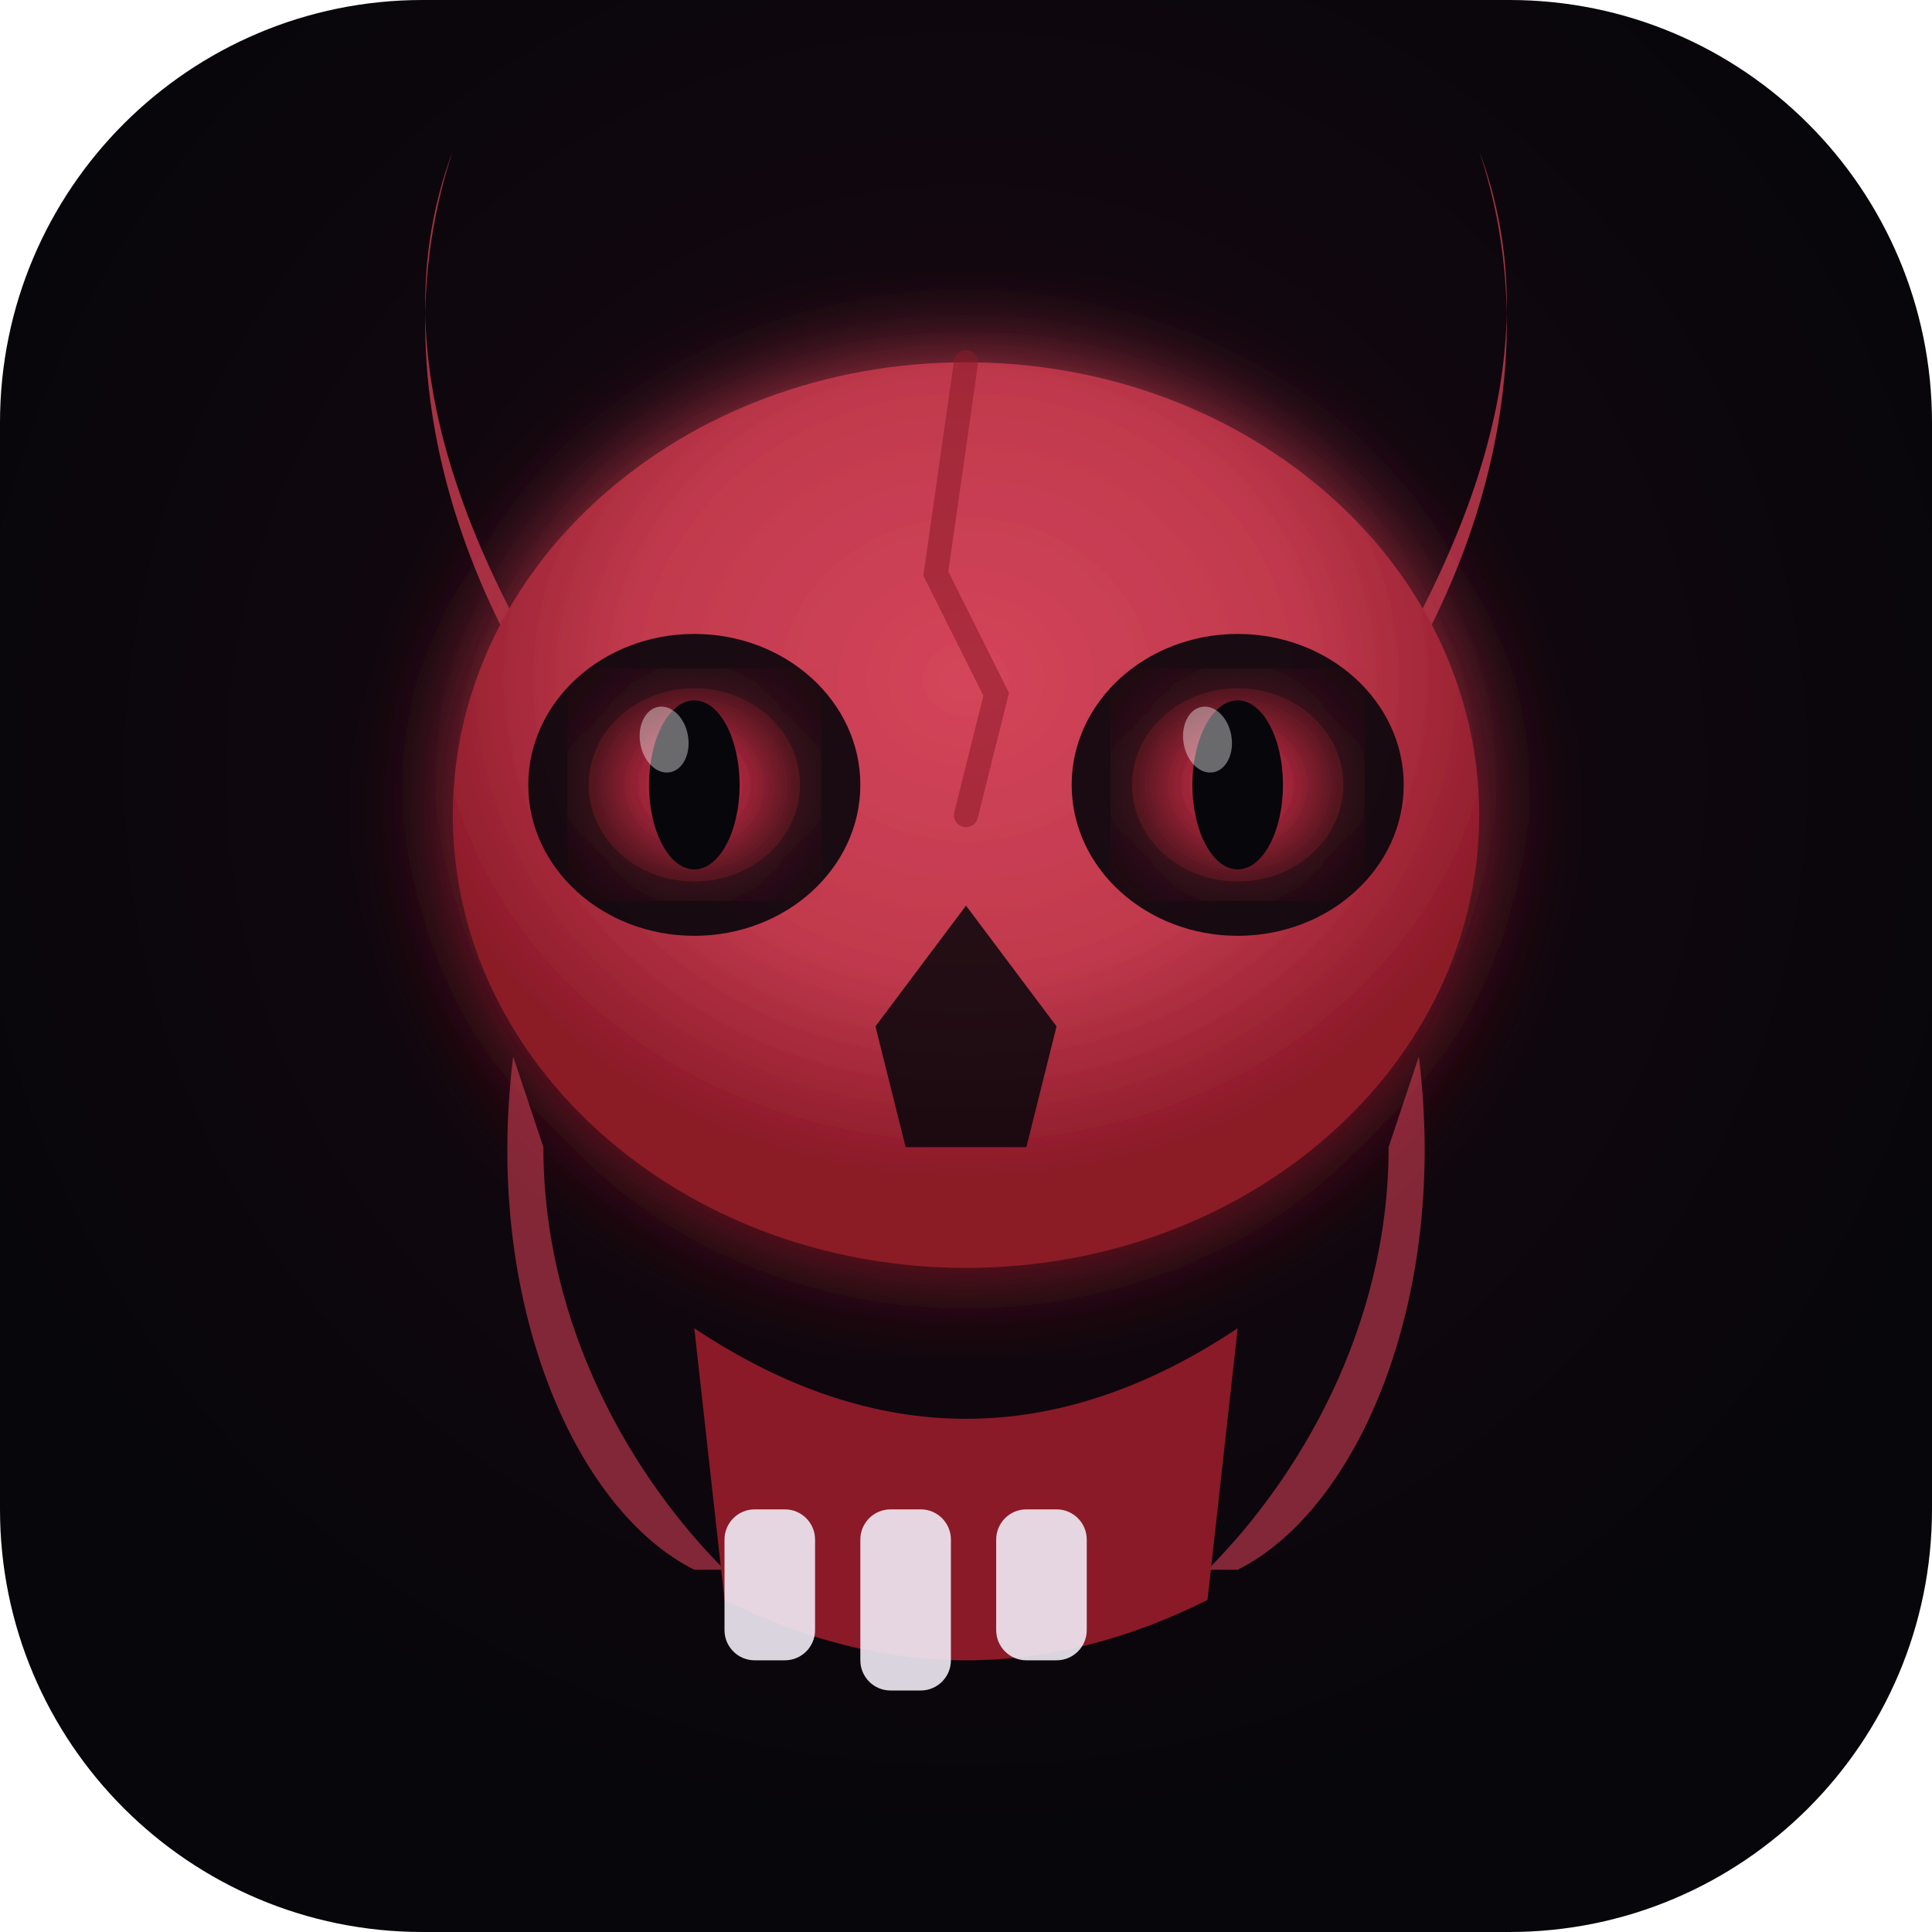
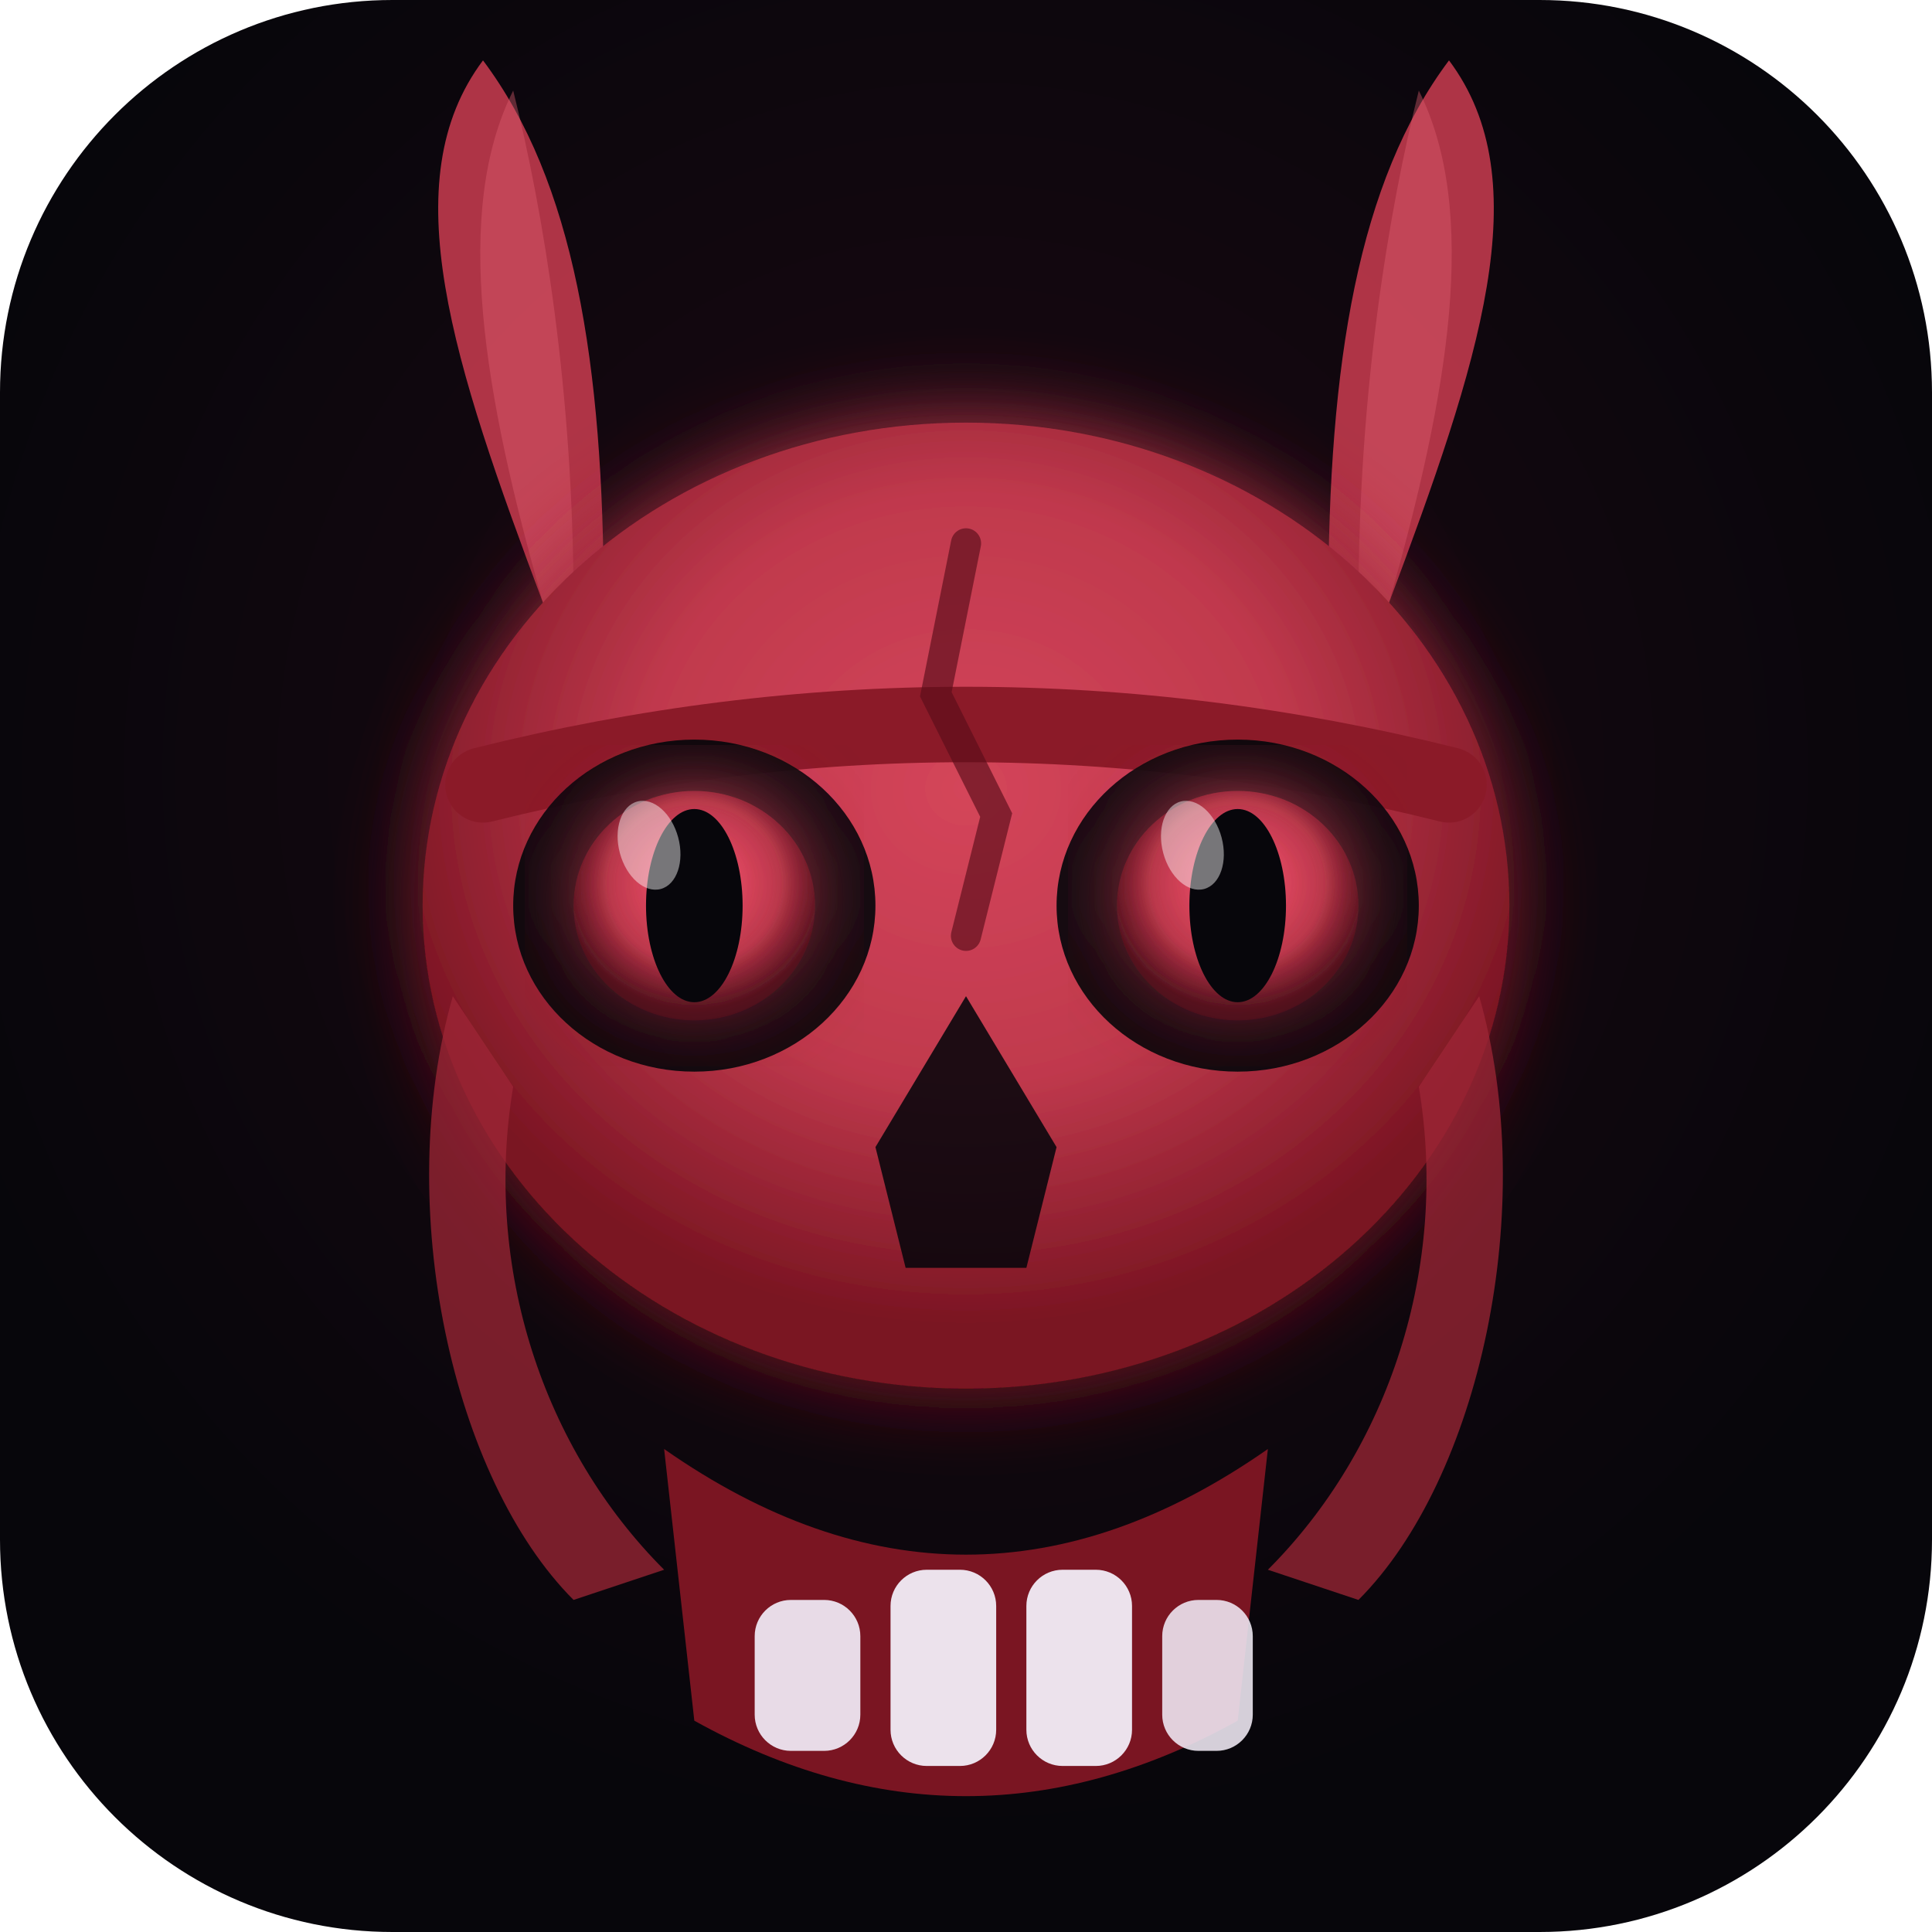
<svg xmlns="http://www.w3.org/2000/svg" viewBox="0 0 64 64">
  <defs>
    <radialGradient id="bg" cx="50%" cy="40%" r="55%">
      <stop offset="0%" stop-color="#1c0812" />
      <stop offset="100%" stop-color="#07060b" />
    </radialGradient>
-     <radialGradient id="sk" cx="50%" cy="35%" r="55%">
+     <radialGradient id="sk" cx="50%" cy="38%" r="55%">
      <stop offset="0%" stop-color="#d4455a" />
-       <stop offset="60%" stop-color="#c0394d" />
-       <stop offset="100%" stop-color="#8b1a28" />
+       <stop offset="55%" stop-color="#c0394d" />
+       <stop offset="100%" stop-color="#7a1522" />
    </radialGradient>
-     <radialGradient id="eg" cx="50%" cy="50%" r="50%">
-       <stop offset="0%" stop-color="#ff4060" stop-opacity=".9" />
-       <stop offset="100%" stop-color="#8b1a28" stop-opacity=".3" />
+     <radialGradient id="eg" cx="50%" cy="40%" r="55%">
+       <stop offset="0%" stop-color="#ff5575" stop-opacity="1" />
+       <stop offset="65%" stop-color="#c0394d" stop-opacity="0.9" />
+       <stop offset="100%" stop-color="#6b0d1a" stop-opacity="0.4" />
    </radialGradient>
-     <filter id="gl">
-       <feGaussianBlur stdDeviation="1.6" result="b" />
+     <filter id="gl" x="-20%" y="-20%" width="140%" height="140%">
+       <feGaussianBlur stdDeviation="1.4" result="b" />
      <feMerge>
        <feMergeNode in="b" />
        <feMergeNode in="SourceGraphic" />
      </feMerge>
    </filter>
  </defs>
-   <rect width="64" height="64" rx="14" fill="url(#bg)" />
-   <path d="M15 5 C12 14 17 23 21 27 C17 21 12 13 15 5Z" fill="#c0394d" opacity=".85" />
-   <path d="M49 5 C52 14 47 23 43 27 C47 21 52 13 49 5Z" fill="#c0394d" opacity=".85" />
-   <ellipse cx="32" cy="27" rx="17" ry="15" fill="url(#sk)" filter="url(#gl)" />
-   <path d="M17 35 C16 43 19 50 23 52 L24 52 C21 49 18 44 18 38Z" fill="#c0394d" opacity=".65" />
-   <path d="M47 35 C48 43 45 50 41 52 L40 52 C43 49 46 44 46 38Z" fill="#c0394d" opacity=".65" />
-   <path d="M23 44 Q32 50 41 44 L40 53 Q32 57 24 53Z" fill="#8b1a28" />
-   <rect x="24" y="50" width="3" height="5" rx="1" fill="#f0eaf5" opacity=".9" />
-   <rect x="28.5" y="50" width="3" height="6" rx="1" fill="#f0eaf5" opacity=".9" />
-   <rect x="33" y="50" width="3" height="5" rx="1" fill="#f0eaf5" opacity=".9" />
-   <path d="M29 34 L32 30 L35 34 L34 38 L30 38Z" fill="#07060b" opacity=".85" />
-   <ellipse cx="23" cy="26" rx="5.5" ry="5" fill="#07060b" opacity=".9" />
-   <ellipse cx="23" cy="26" rx="3.5" ry="3.2" fill="url(#eg)" filter="url(#gl)" />
-   <ellipse cx="23" cy="26" rx="1.5" ry="2.8" fill="#07060b" />
-   <ellipse cx="22" cy="24.5" rx=".8" ry="1.1" fill="rgba(255,255,255,.4)" transform="rotate(-10,22,24.5)" />
-   <ellipse cx="41" cy="26" rx="5.5" ry="5" fill="#07060b" opacity=".9" />
-   <ellipse cx="41" cy="26" rx="3.5" ry="3.2" fill="url(#eg)" filter="url(#gl)" />
-   <ellipse cx="41" cy="26" rx="1.5" ry="2.8" fill="#07060b" />
-   <ellipse cx="40" cy="24.5" rx=".8" ry="1.1" fill="rgba(255,255,255,.4)" transform="rotate(-10,40,24.5)" />
-   <path d="M32 12 L31 19 L33 23 L32 27" fill="none" stroke="rgba(139,26,40,.55)" stroke-width=".8" stroke-linecap="round" />
+   <rect width="64" height="64" rx="13" fill="url(#bg)" />
+   <path d="M18 20 C15 12 13 6 16 2 C19 6 20 12 20 20Z" fill="#c0394d" opacity=".9" />
+   <path d="M18 20 C16 13 15 7 17 3 C18 7 19 13 19 20Z" fill="#e06070" opacity=".4" />
+   <path d="M46 20 C49 12 51 6 48 2 C45 6 44 12 44 20Z" fill="#c0394d" opacity=".9" />
+   <path d="M46 20 C48 13 49 7 47 3 C46 7 45 13 45 20Z" fill="#e06070" opacity=".4" />
+   <ellipse cx="32" cy="30" rx="18" ry="16" fill="url(#sk)" filter="url(#gl)" />
+   <path d="M16 26 Q32 22 48 26" fill="none" stroke="#8b1a28" stroke-width="2.5" stroke-linecap="round" />
+   <path d="M15 33 C13 40 15 49 19 53 L22 52 C18 48 16 42 17 36Z" fill="#9e2535" opacity=".75" />
+   <path d="M49 33 C51 40 49 49 45 53 L42 52 C46 48 48 42 47 36Z" fill="#9e2535" opacity=".75" />
+   <path d="M22 48 Q32 55 42 48 L41 57 Q32 62 23 57Z" fill="#7a1522" />
+   <rect x="25" y="53" width="3.5" height="5" rx="1.2" fill="#f0eaf5" opacity=".93" />
+   <rect x="29.5" y="52" width="3.5" height="6.5" rx="1.2" fill="#f0eaf5" opacity=".96" />
+   <rect x="34" y="52" width="3.5" height="6.5" rx="1.2" fill="#f0eaf5" opacity=".96" />
+   <rect x="38.5" y="53" width="3" height="5" rx="1.2" fill="#f0eaf5" opacity=".88" />
+   <path d="M29 38 L32 33 L35 38 L34 42 L30 42Z" fill="#07060b" opacity=".88" />
+   <ellipse cx="23" cy="30" rx="6" ry="5.5" fill="#07060b" opacity=".92" />
+   <ellipse cx="23" cy="30" rx="4" ry="3.8" fill="url(#eg)" filter="url(#gl)" />
+   <ellipse cx="23" cy="30" rx="1.6" ry="3.2" fill="#07060b" />
+   <ellipse cx="21.5" cy="28" rx="1" ry="1.5" fill="rgba(255,255,255,0.45)" transform="rotate(-15,21.5,28)" />
+   <ellipse cx="41" cy="30" rx="6" ry="5.5" fill="#07060b" opacity=".92" />
+   <ellipse cx="41" cy="30" rx="4" ry="3.8" fill="url(#eg)" filter="url(#gl)" />
+   <ellipse cx="41" cy="30" rx="1.6" ry="3.2" fill="#07060b" />
+   <ellipse cx="39.5" cy="28" rx="1" ry="1.5" fill="rgba(255,255,255,0.45)" transform="rotate(-15,39.5,28)" />
+   <path d="M32 18 L31 23 L33 27 L32 31" fill="none" stroke="rgba(90,13,26,0.65)" stroke-width="1" stroke-linecap="round" />
</svg>
